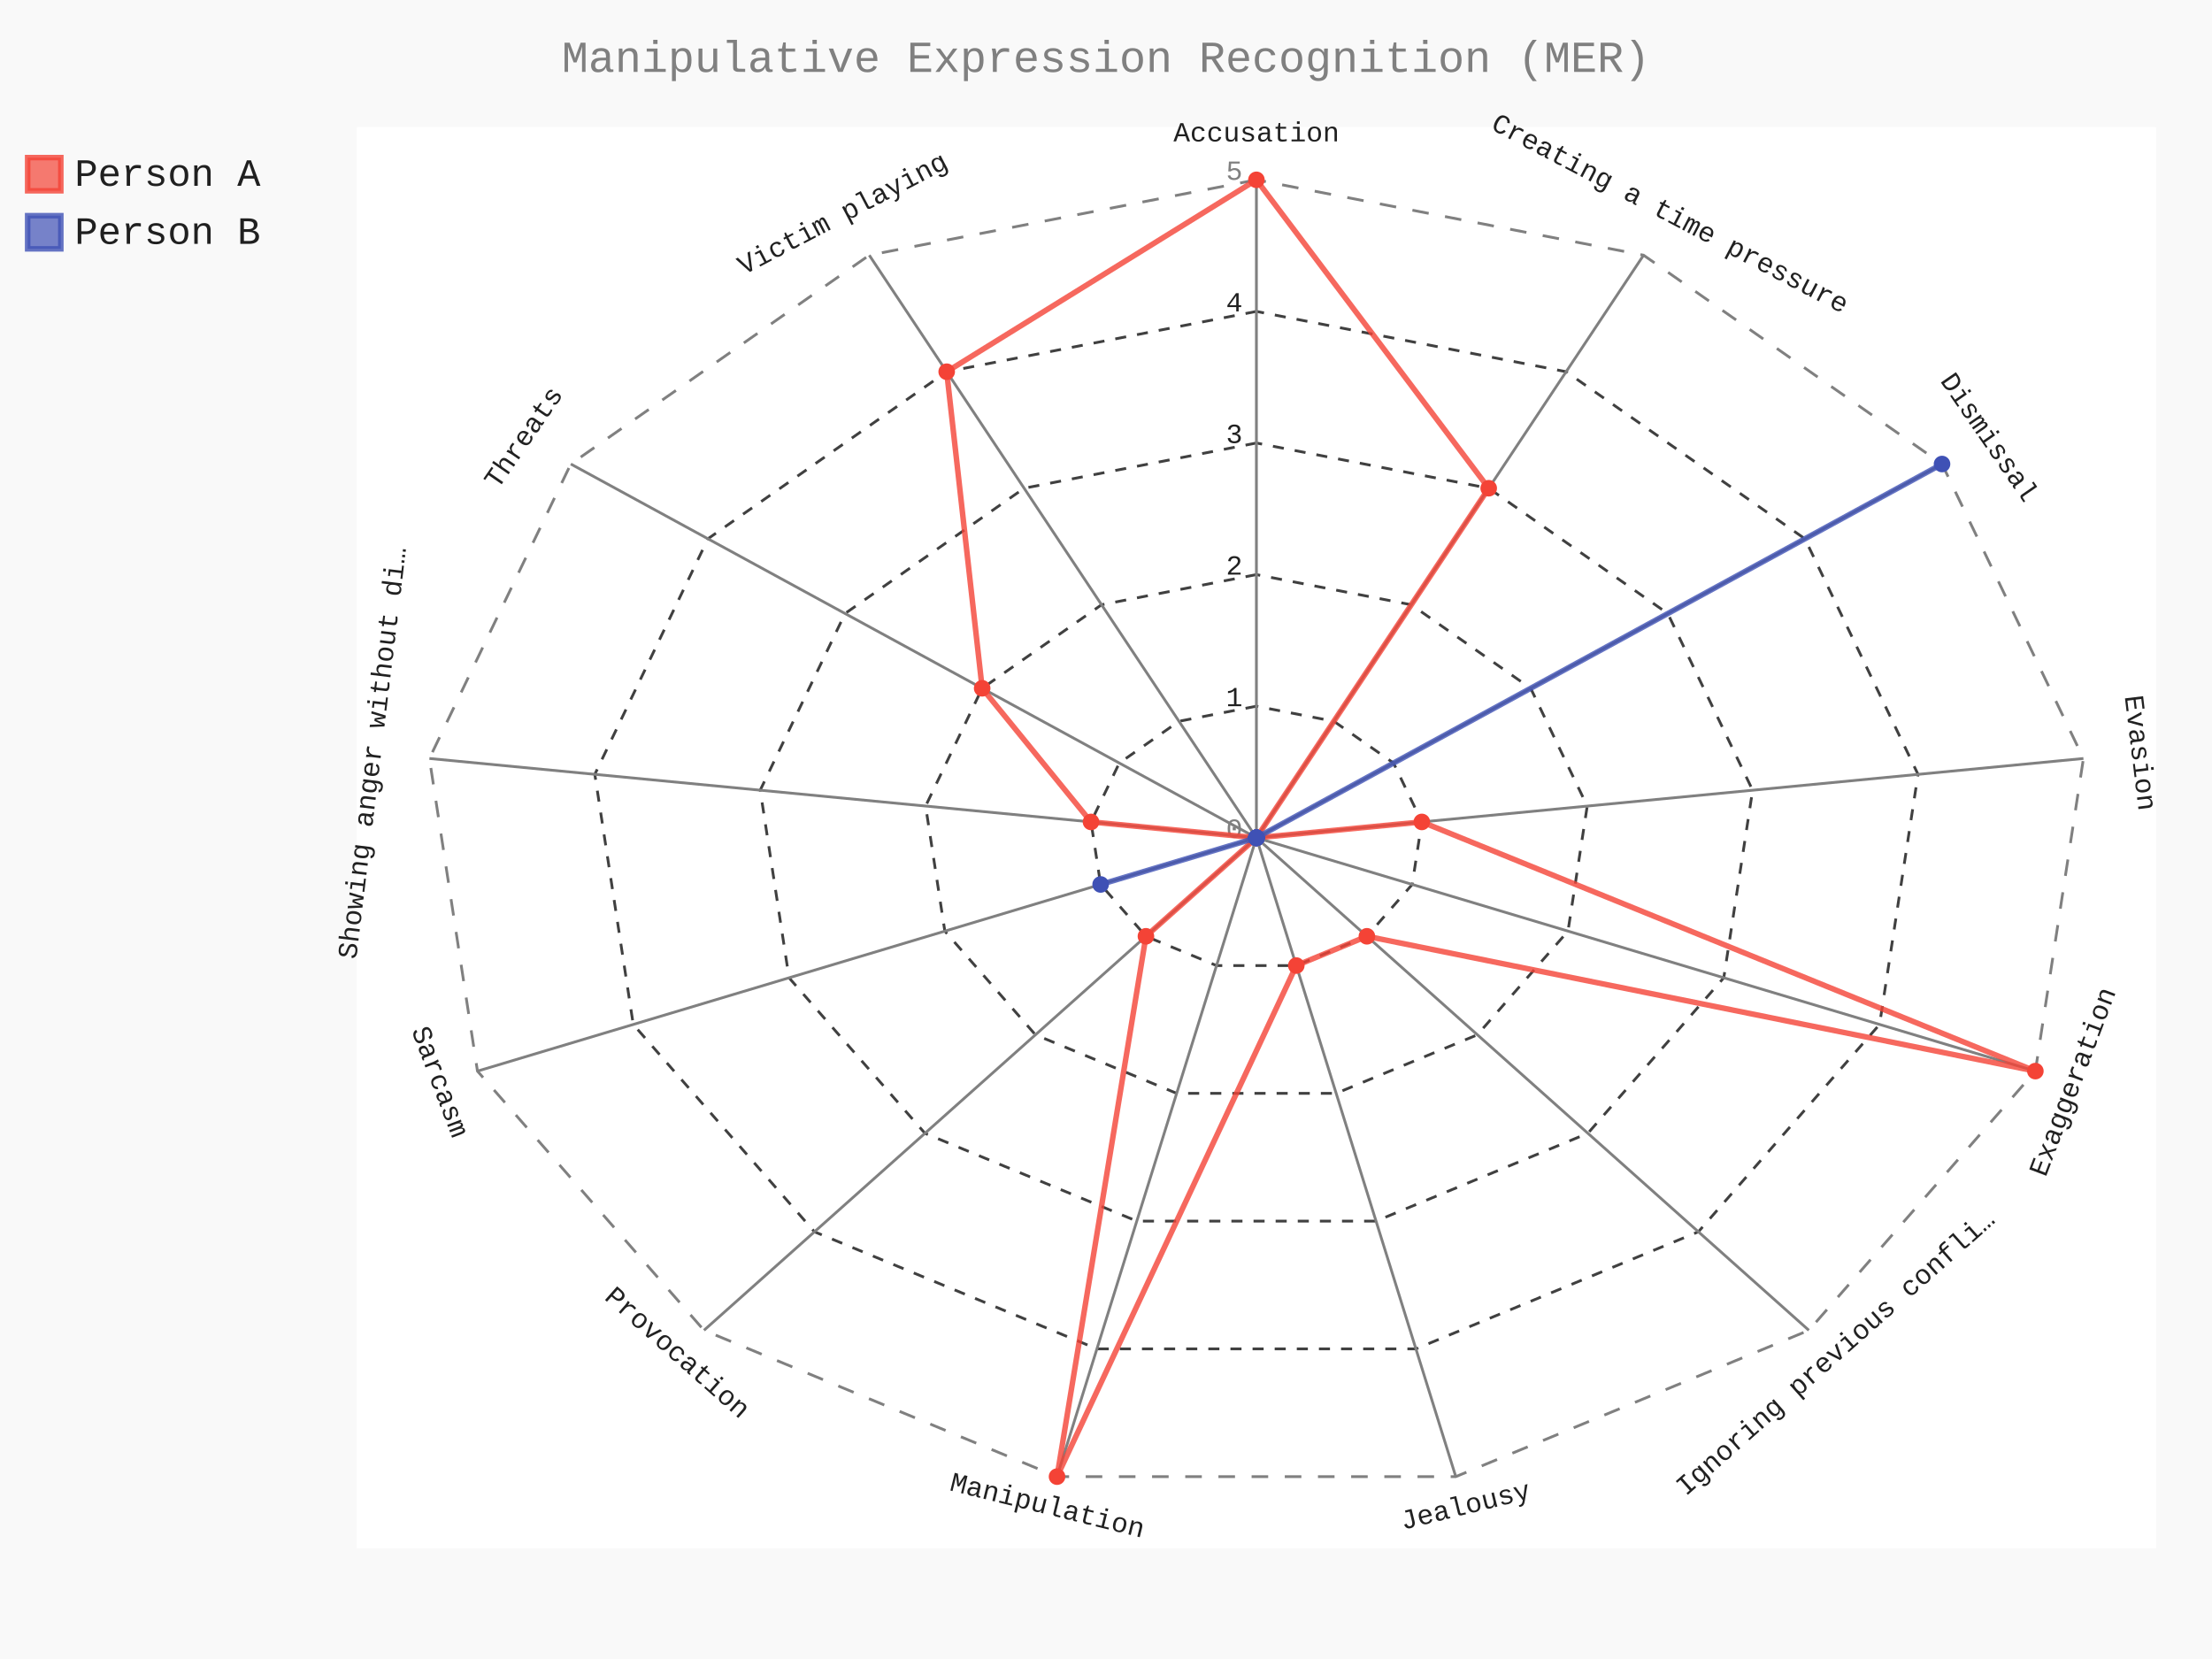
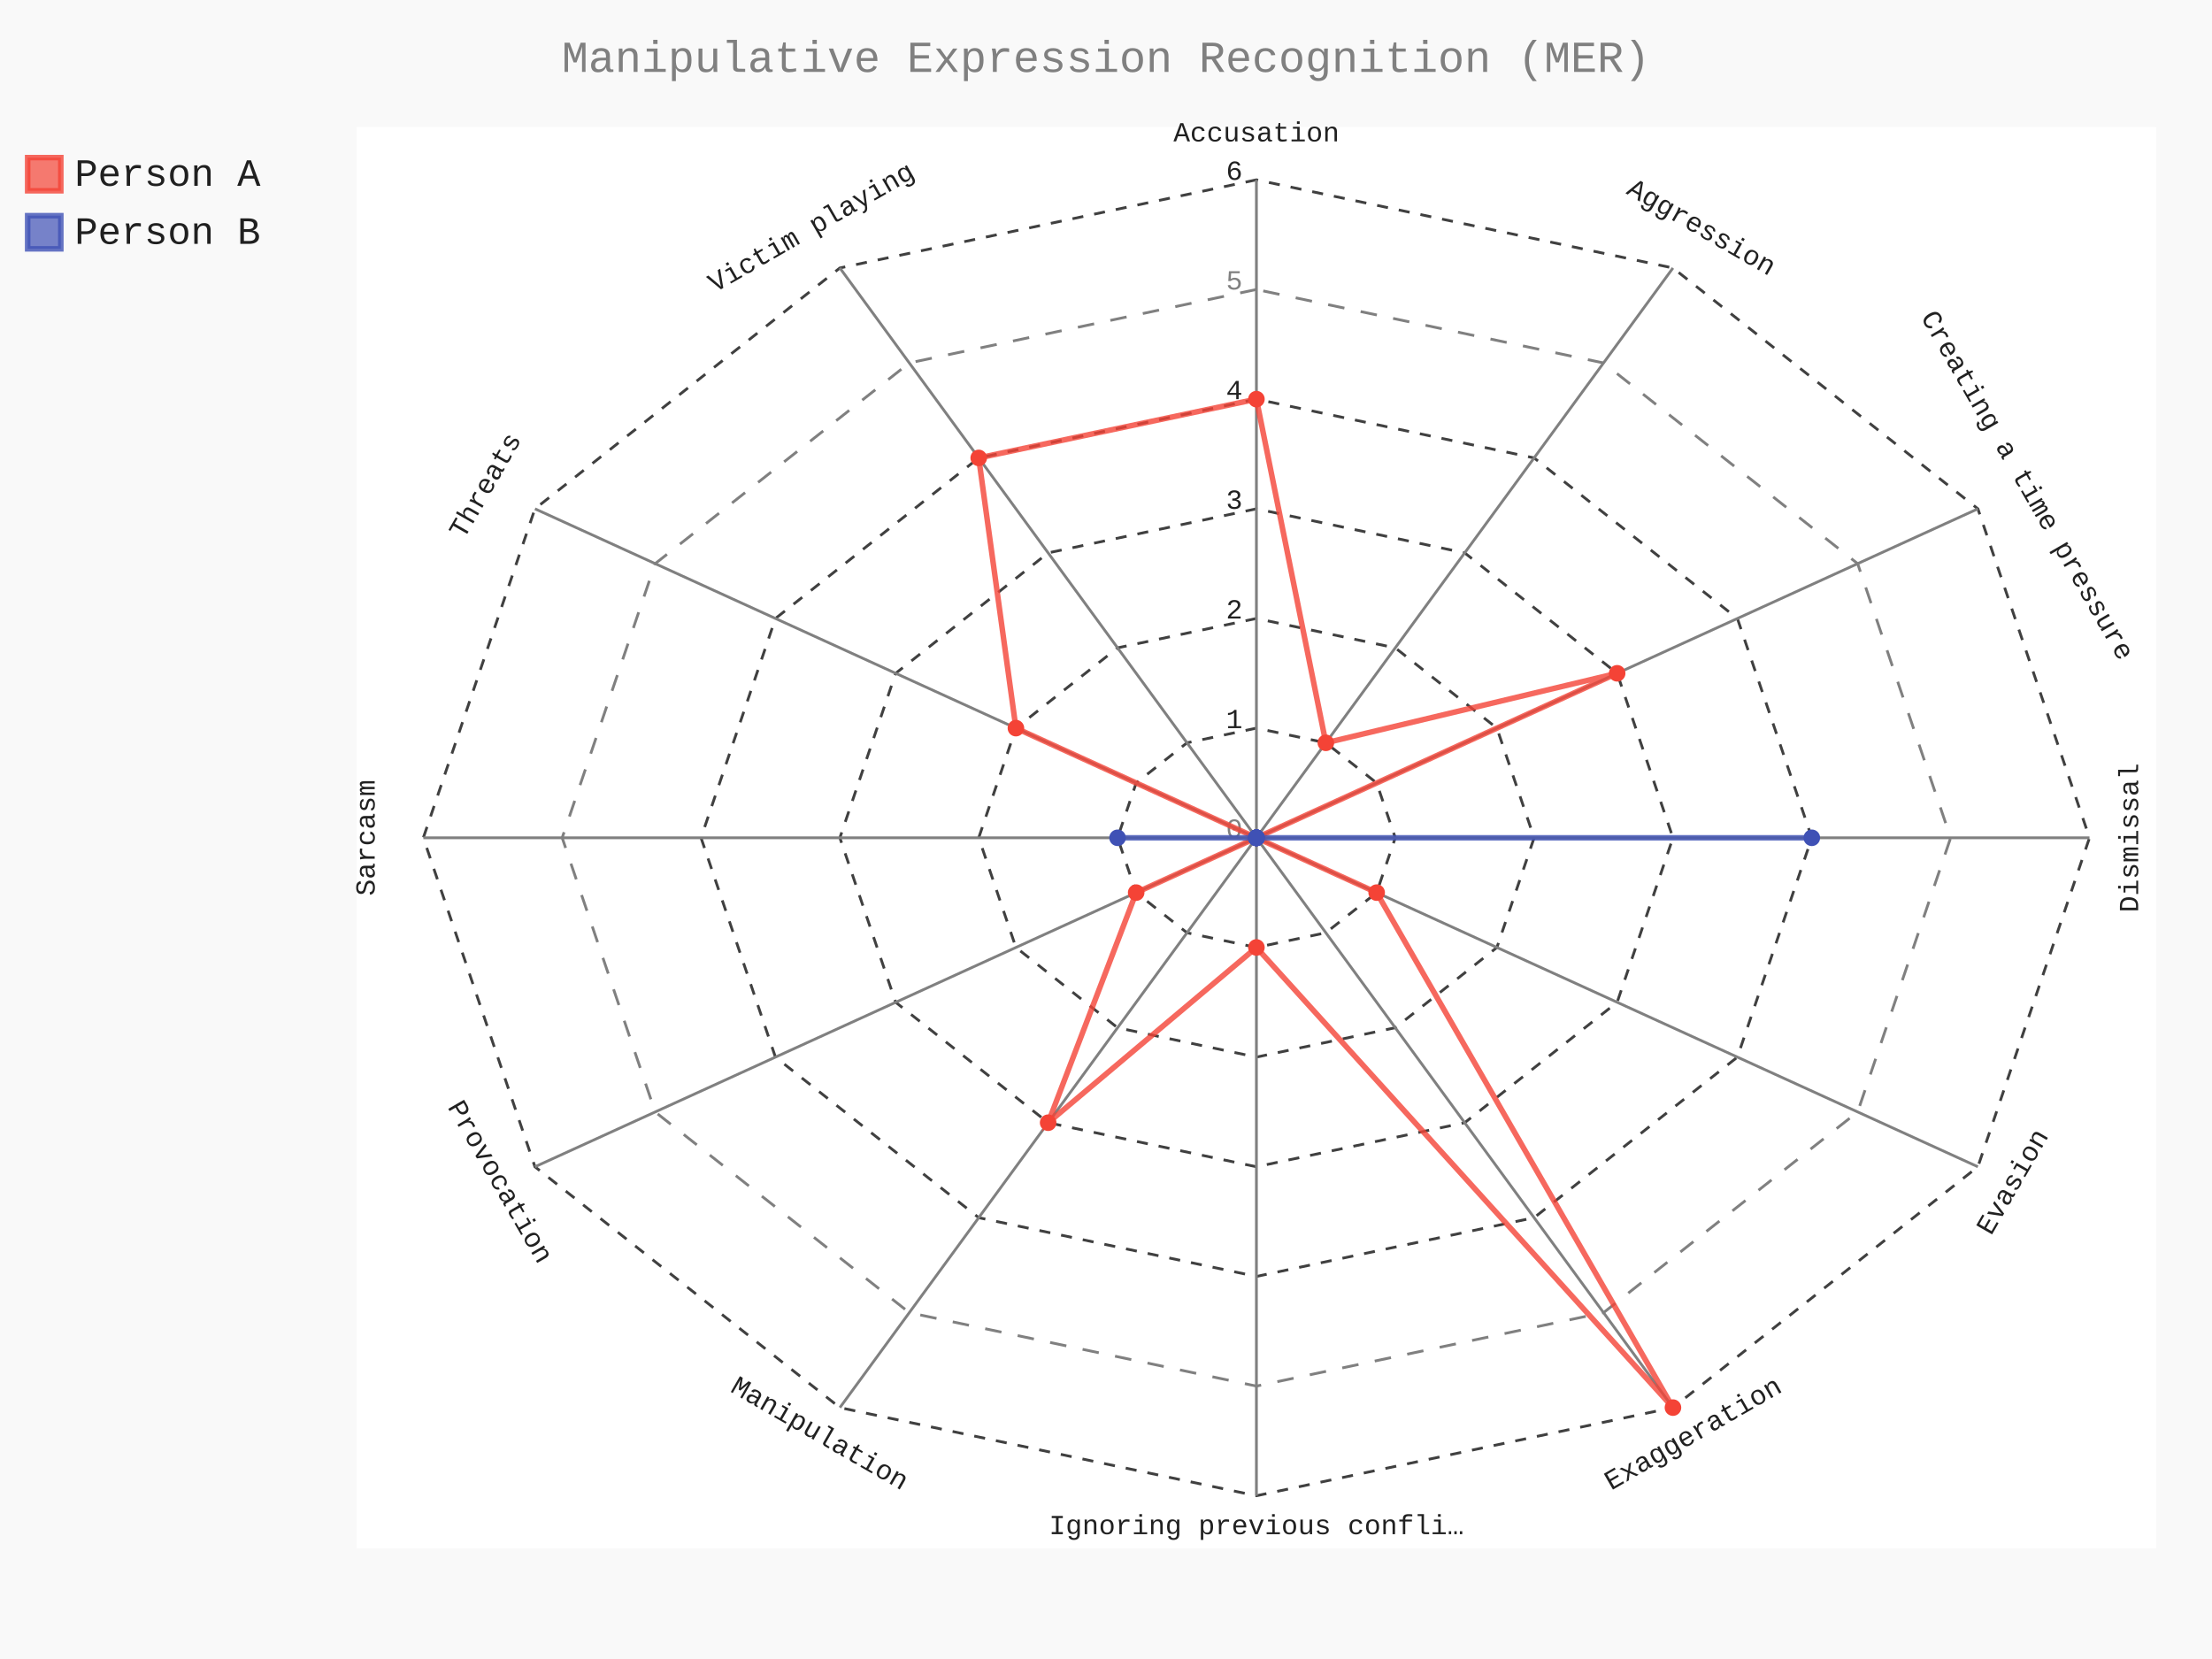
- <svg xmlns="http://www.w3.org/2000/svg" id="chart-65ce2938-d0c0-4f6e-889d-d49117b0058d" class="pygal-chart" viewBox="0 0 800 600">
+ <svg xmlns="http://www.w3.org/2000/svg" id="chart-2dc6a66b-b190-466f-98c4-bf9bdae34ad0" class="pygal-chart" viewBox="0 0 800 600">
  <defs>
-     <style type="text/css">#chart-65ce2938-d0c0-4f6e-889d-d49117b0058d{-webkit-user-select:none;-webkit-font-smoothing:antialiased;font-family:Consolas,"Liberation Mono",Menlo,Courier,monospace}#chart-65ce2938-d0c0-4f6e-889d-d49117b0058d .title{font-family:Consolas,"Liberation Mono",Menlo,Courier,monospace;font-size:16px}#chart-65ce2938-d0c0-4f6e-889d-d49117b0058d .legends .legend text{font-family:Consolas,"Liberation Mono",Menlo,Courier,monospace;font-size:14px}#chart-65ce2938-d0c0-4f6e-889d-d49117b0058d .axis text{font-family:Consolas,"Liberation Mono",Menlo,Courier,monospace;font-size:10px}#chart-65ce2938-d0c0-4f6e-889d-d49117b0058d .axis text.major{font-family:Consolas,"Liberation Mono",Menlo,Courier,monospace;font-size:10px}#chart-65ce2938-d0c0-4f6e-889d-d49117b0058d .text-overlay text.value{font-family:Consolas,"Liberation Mono",Menlo,Courier,monospace;font-size:16px}#chart-65ce2938-d0c0-4f6e-889d-d49117b0058d .text-overlay text.label{font-family:Consolas,"Liberation Mono",Menlo,Courier,monospace;font-size:10px}#chart-65ce2938-d0c0-4f6e-889d-d49117b0058d .tooltip{font-family:Consolas,"Liberation Mono",Menlo,Courier,monospace;font-size:14px}#chart-65ce2938-d0c0-4f6e-889d-d49117b0058d text.no_data{font-family:Consolas,"Liberation Mono",Menlo,Courier,monospace;font-size:64px}
- #chart-65ce2938-d0c0-4f6e-889d-d49117b0058d{background-color:rgba(249,249,249,1)}#chart-65ce2938-d0c0-4f6e-889d-d49117b0058d path,#chart-65ce2938-d0c0-4f6e-889d-d49117b0058d line,#chart-65ce2938-d0c0-4f6e-889d-d49117b0058d rect,#chart-65ce2938-d0c0-4f6e-889d-d49117b0058d circle{-webkit-transition:150ms;-moz-transition:150ms;transition:150ms}#chart-65ce2938-d0c0-4f6e-889d-d49117b0058d .graph &gt; .background{fill:rgba(249,249,249,1)}#chart-65ce2938-d0c0-4f6e-889d-d49117b0058d .plot &gt; .background{fill:rgba(255,255,255,1)}#chart-65ce2938-d0c0-4f6e-889d-d49117b0058d .graph{fill:rgba(0,0,0,.87)}#chart-65ce2938-d0c0-4f6e-889d-d49117b0058d text.no_data{fill:rgba(128,128,128,1)}#chart-65ce2938-d0c0-4f6e-889d-d49117b0058d .title{fill:rgba(128,128,128,1)}#chart-65ce2938-d0c0-4f6e-889d-d49117b0058d .legends .legend text{fill:rgba(0,0,0,.87)}#chart-65ce2938-d0c0-4f6e-889d-d49117b0058d .legends .legend:hover text{fill:rgba(128,128,128,1)}#chart-65ce2938-d0c0-4f6e-889d-d49117b0058d .axis .line{stroke:rgba(128,128,128,1)}#chart-65ce2938-d0c0-4f6e-889d-d49117b0058d .axis .guide.line{stroke:rgba(0,0,0,.54)}#chart-65ce2938-d0c0-4f6e-889d-d49117b0058d .axis .major.line{stroke:rgba(0,0,0,.87)}#chart-65ce2938-d0c0-4f6e-889d-d49117b0058d .axis text.major{fill:rgba(128,128,128,1)}#chart-65ce2938-d0c0-4f6e-889d-d49117b0058d .axis.y .guides:hover .guide.line,#chart-65ce2938-d0c0-4f6e-889d-d49117b0058d .line-graph .axis.x .guides:hover .guide.line,#chart-65ce2938-d0c0-4f6e-889d-d49117b0058d .stackedline-graph .axis.x .guides:hover .guide.line,#chart-65ce2938-d0c0-4f6e-889d-d49117b0058d .xy-graph .axis.x .guides:hover .guide.line{stroke:rgba(128,128,128,1)}#chart-65ce2938-d0c0-4f6e-889d-d49117b0058d .axis .guides:hover text{fill:rgba(128,128,128,1)}#chart-65ce2938-d0c0-4f6e-889d-d49117b0058d .reactive{fill-opacity:.7;stroke-opacity:.8;stroke-width:2}#chart-65ce2938-d0c0-4f6e-889d-d49117b0058d .ci{stroke:rgba(0,0,0,.87)}#chart-65ce2938-d0c0-4f6e-889d-d49117b0058d .reactive.active,#chart-65ce2938-d0c0-4f6e-889d-d49117b0058d .active .reactive{fill-opacity:.8;stroke-opacity:.9;stroke-width:4}#chart-65ce2938-d0c0-4f6e-889d-d49117b0058d .ci .reactive.active{stroke-width:1.5}#chart-65ce2938-d0c0-4f6e-889d-d49117b0058d .series text{fill:rgba(128,128,128,1)}#chart-65ce2938-d0c0-4f6e-889d-d49117b0058d .tooltip rect{fill:rgba(255,255,255,1);stroke:rgba(128,128,128,1);-webkit-transition:opacity 150ms;-moz-transition:opacity 150ms;transition:opacity 150ms}#chart-65ce2938-d0c0-4f6e-889d-d49117b0058d .tooltip .label{fill:rgba(0,0,0,.87)}#chart-65ce2938-d0c0-4f6e-889d-d49117b0058d .tooltip .label{fill:rgba(0,0,0,.87)}#chart-65ce2938-d0c0-4f6e-889d-d49117b0058d .tooltip .legend{font-size:.8em;fill:rgba(0,0,0,.54)}#chart-65ce2938-d0c0-4f6e-889d-d49117b0058d .tooltip .x_label{font-size:.6em;fill:rgba(128,128,128,1)}#chart-65ce2938-d0c0-4f6e-889d-d49117b0058d .tooltip .xlink{font-size:.5em;text-decoration:underline}#chart-65ce2938-d0c0-4f6e-889d-d49117b0058d .tooltip .value{font-size:1.5em}#chart-65ce2938-d0c0-4f6e-889d-d49117b0058d .bound{font-size:.5em}#chart-65ce2938-d0c0-4f6e-889d-d49117b0058d .max-value{font-size:.75em;fill:rgba(0,0,0,.54)}#chart-65ce2938-d0c0-4f6e-889d-d49117b0058d .map-element{fill:rgba(255,255,255,1);stroke:rgba(0,0,0,.54) !important}#chart-65ce2938-d0c0-4f6e-889d-d49117b0058d .map-element .reactive{fill-opacity:inherit;stroke-opacity:inherit}#chart-65ce2938-d0c0-4f6e-889d-d49117b0058d .color-0,#chart-65ce2938-d0c0-4f6e-889d-d49117b0058d .color-0 a:visited{stroke:#F44336;fill:#F44336}#chart-65ce2938-d0c0-4f6e-889d-d49117b0058d .color-1,#chart-65ce2938-d0c0-4f6e-889d-d49117b0058d .color-1 a:visited{stroke:#3F51B5;fill:#3F51B5}#chart-65ce2938-d0c0-4f6e-889d-d49117b0058d .text-overlay .color-0 text{fill:black}#chart-65ce2938-d0c0-4f6e-889d-d49117b0058d .text-overlay .color-1 text{fill:black}
- #chart-65ce2938-d0c0-4f6e-889d-d49117b0058d text.no_data{text-anchor:middle}#chart-65ce2938-d0c0-4f6e-889d-d49117b0058d .guide.line{fill:none}#chart-65ce2938-d0c0-4f6e-889d-d49117b0058d .centered{text-anchor:middle}#chart-65ce2938-d0c0-4f6e-889d-d49117b0058d .title{text-anchor:middle}#chart-65ce2938-d0c0-4f6e-889d-d49117b0058d .legends .legend text{fill-opacity:1}#chart-65ce2938-d0c0-4f6e-889d-d49117b0058d .axis.x text{text-anchor:middle}#chart-65ce2938-d0c0-4f6e-889d-d49117b0058d .axis.x:not(.web) text[transform]{text-anchor:start}#chart-65ce2938-d0c0-4f6e-889d-d49117b0058d .axis.x:not(.web) text[transform].backwards{text-anchor:end}#chart-65ce2938-d0c0-4f6e-889d-d49117b0058d .axis.y text{text-anchor:end}#chart-65ce2938-d0c0-4f6e-889d-d49117b0058d .axis.y text[transform].backwards{text-anchor:start}#chart-65ce2938-d0c0-4f6e-889d-d49117b0058d .axis.y2 text{text-anchor:start}#chart-65ce2938-d0c0-4f6e-889d-d49117b0058d .axis.y2 text[transform].backwards{text-anchor:end}#chart-65ce2938-d0c0-4f6e-889d-d49117b0058d .axis .guide.line{stroke-dasharray:4,4;stroke:#404040}#chart-65ce2938-d0c0-4f6e-889d-d49117b0058d .axis .major.guide.line{stroke-dasharray:6,6;stroke:#808080}#chart-65ce2938-d0c0-4f6e-889d-d49117b0058d .horizontal .axis.y .guide.line,#chart-65ce2938-d0c0-4f6e-889d-d49117b0058d .horizontal .axis.y2 .guide.line,#chart-65ce2938-d0c0-4f6e-889d-d49117b0058d .vertical .axis.x .guide.line{opacity:0}#chart-65ce2938-d0c0-4f6e-889d-d49117b0058d .horizontal .axis.always_show .guide.line,#chart-65ce2938-d0c0-4f6e-889d-d49117b0058d .vertical .axis.always_show .guide.line{opacity:1 !important}#chart-65ce2938-d0c0-4f6e-889d-d49117b0058d .axis.y .guides:hover .guide.line,#chart-65ce2938-d0c0-4f6e-889d-d49117b0058d .axis.y2 .guides:hover .guide.line,#chart-65ce2938-d0c0-4f6e-889d-d49117b0058d .axis.x .guides:hover .guide.line{opacity:1}#chart-65ce2938-d0c0-4f6e-889d-d49117b0058d .axis .guides:hover text{opacity:1}#chart-65ce2938-d0c0-4f6e-889d-d49117b0058d .nofill{fill:none}#chart-65ce2938-d0c0-4f6e-889d-d49117b0058d .subtle-fill{fill-opacity:.2}#chart-65ce2938-d0c0-4f6e-889d-d49117b0058d .dot{stroke-width:1px;fill-opacity:1;stroke-opacity:1}#chart-65ce2938-d0c0-4f6e-889d-d49117b0058d .dot.active{stroke-width:5px}#chart-65ce2938-d0c0-4f6e-889d-d49117b0058d .dot.negative{fill:transparent}#chart-65ce2938-d0c0-4f6e-889d-d49117b0058d text,#chart-65ce2938-d0c0-4f6e-889d-d49117b0058d tspan{stroke:none !important}#chart-65ce2938-d0c0-4f6e-889d-d49117b0058d .series text.active{opacity:1}#chart-65ce2938-d0c0-4f6e-889d-d49117b0058d .tooltip rect{fill-opacity:.95;stroke-width:.5}#chart-65ce2938-d0c0-4f6e-889d-d49117b0058d .tooltip text{fill-opacity:1}#chart-65ce2938-d0c0-4f6e-889d-d49117b0058d .showable{visibility:hidden}#chart-65ce2938-d0c0-4f6e-889d-d49117b0058d .showable.shown{visibility:visible}#chart-65ce2938-d0c0-4f6e-889d-d49117b0058d .gauge-background{fill:rgba(229,229,229,1);stroke:none}#chart-65ce2938-d0c0-4f6e-889d-d49117b0058d .bg-lines{stroke:rgba(249,249,249,1);stroke-width:2px}</style>
+     <style type="text/css">#chart-2dc6a66b-b190-466f-98c4-bf9bdae34ad0{-webkit-user-select:none;-webkit-font-smoothing:antialiased;font-family:Consolas,"Liberation Mono",Menlo,Courier,monospace}#chart-2dc6a66b-b190-466f-98c4-bf9bdae34ad0 .title{font-family:Consolas,"Liberation Mono",Menlo,Courier,monospace;font-size:16px}#chart-2dc6a66b-b190-466f-98c4-bf9bdae34ad0 .legends .legend text{font-family:Consolas,"Liberation Mono",Menlo,Courier,monospace;font-size:14px}#chart-2dc6a66b-b190-466f-98c4-bf9bdae34ad0 .axis text{font-family:Consolas,"Liberation Mono",Menlo,Courier,monospace;font-size:10px}#chart-2dc6a66b-b190-466f-98c4-bf9bdae34ad0 .axis text.major{font-family:Consolas,"Liberation Mono",Menlo,Courier,monospace;font-size:10px}#chart-2dc6a66b-b190-466f-98c4-bf9bdae34ad0 .text-overlay text.value{font-family:Consolas,"Liberation Mono",Menlo,Courier,monospace;font-size:16px}#chart-2dc6a66b-b190-466f-98c4-bf9bdae34ad0 .text-overlay text.label{font-family:Consolas,"Liberation Mono",Menlo,Courier,monospace;font-size:10px}#chart-2dc6a66b-b190-466f-98c4-bf9bdae34ad0 .tooltip{font-family:Consolas,"Liberation Mono",Menlo,Courier,monospace;font-size:14px}#chart-2dc6a66b-b190-466f-98c4-bf9bdae34ad0 text.no_data{font-family:Consolas,"Liberation Mono",Menlo,Courier,monospace;font-size:64px}
+ #chart-2dc6a66b-b190-466f-98c4-bf9bdae34ad0{background-color:rgba(249,249,249,1)}#chart-2dc6a66b-b190-466f-98c4-bf9bdae34ad0 path,#chart-2dc6a66b-b190-466f-98c4-bf9bdae34ad0 line,#chart-2dc6a66b-b190-466f-98c4-bf9bdae34ad0 rect,#chart-2dc6a66b-b190-466f-98c4-bf9bdae34ad0 circle{-webkit-transition:150ms;-moz-transition:150ms;transition:150ms}#chart-2dc6a66b-b190-466f-98c4-bf9bdae34ad0 .graph &gt; .background{fill:rgba(249,249,249,1)}#chart-2dc6a66b-b190-466f-98c4-bf9bdae34ad0 .plot &gt; .background{fill:rgba(255,255,255,1)}#chart-2dc6a66b-b190-466f-98c4-bf9bdae34ad0 .graph{fill:rgba(0,0,0,.87)}#chart-2dc6a66b-b190-466f-98c4-bf9bdae34ad0 text.no_data{fill:rgba(128,128,128,1)}#chart-2dc6a66b-b190-466f-98c4-bf9bdae34ad0 .title{fill:rgba(128,128,128,1)}#chart-2dc6a66b-b190-466f-98c4-bf9bdae34ad0 .legends .legend text{fill:rgba(0,0,0,.87)}#chart-2dc6a66b-b190-466f-98c4-bf9bdae34ad0 .legends .legend:hover text{fill:rgba(128,128,128,1)}#chart-2dc6a66b-b190-466f-98c4-bf9bdae34ad0 .axis .line{stroke:rgba(128,128,128,1)}#chart-2dc6a66b-b190-466f-98c4-bf9bdae34ad0 .axis .guide.line{stroke:rgba(0,0,0,.54)}#chart-2dc6a66b-b190-466f-98c4-bf9bdae34ad0 .axis .major.line{stroke:rgba(0,0,0,.87)}#chart-2dc6a66b-b190-466f-98c4-bf9bdae34ad0 .axis text.major{fill:rgba(128,128,128,1)}#chart-2dc6a66b-b190-466f-98c4-bf9bdae34ad0 .axis.y .guides:hover .guide.line,#chart-2dc6a66b-b190-466f-98c4-bf9bdae34ad0 .line-graph .axis.x .guides:hover .guide.line,#chart-2dc6a66b-b190-466f-98c4-bf9bdae34ad0 .stackedline-graph .axis.x .guides:hover .guide.line,#chart-2dc6a66b-b190-466f-98c4-bf9bdae34ad0 .xy-graph .axis.x .guides:hover .guide.line{stroke:rgba(128,128,128,1)}#chart-2dc6a66b-b190-466f-98c4-bf9bdae34ad0 .axis .guides:hover text{fill:rgba(128,128,128,1)}#chart-2dc6a66b-b190-466f-98c4-bf9bdae34ad0 .reactive{fill-opacity:.7;stroke-opacity:.8;stroke-width:2}#chart-2dc6a66b-b190-466f-98c4-bf9bdae34ad0 .ci{stroke:rgba(0,0,0,.87)}#chart-2dc6a66b-b190-466f-98c4-bf9bdae34ad0 .reactive.active,#chart-2dc6a66b-b190-466f-98c4-bf9bdae34ad0 .active .reactive{fill-opacity:.8;stroke-opacity:.9;stroke-width:4}#chart-2dc6a66b-b190-466f-98c4-bf9bdae34ad0 .ci .reactive.active{stroke-width:1.5}#chart-2dc6a66b-b190-466f-98c4-bf9bdae34ad0 .series text{fill:rgba(128,128,128,1)}#chart-2dc6a66b-b190-466f-98c4-bf9bdae34ad0 .tooltip rect{fill:rgba(255,255,255,1);stroke:rgba(128,128,128,1);-webkit-transition:opacity 150ms;-moz-transition:opacity 150ms;transition:opacity 150ms}#chart-2dc6a66b-b190-466f-98c4-bf9bdae34ad0 .tooltip .label{fill:rgba(0,0,0,.87)}#chart-2dc6a66b-b190-466f-98c4-bf9bdae34ad0 .tooltip .label{fill:rgba(0,0,0,.87)}#chart-2dc6a66b-b190-466f-98c4-bf9bdae34ad0 .tooltip .legend{font-size:.8em;fill:rgba(0,0,0,.54)}#chart-2dc6a66b-b190-466f-98c4-bf9bdae34ad0 .tooltip .x_label{font-size:.6em;fill:rgba(128,128,128,1)}#chart-2dc6a66b-b190-466f-98c4-bf9bdae34ad0 .tooltip .xlink{font-size:.5em;text-decoration:underline}#chart-2dc6a66b-b190-466f-98c4-bf9bdae34ad0 .tooltip .value{font-size:1.5em}#chart-2dc6a66b-b190-466f-98c4-bf9bdae34ad0 .bound{font-size:.5em}#chart-2dc6a66b-b190-466f-98c4-bf9bdae34ad0 .max-value{font-size:.75em;fill:rgba(0,0,0,.54)}#chart-2dc6a66b-b190-466f-98c4-bf9bdae34ad0 .map-element{fill:rgba(255,255,255,1);stroke:rgba(0,0,0,.54) !important}#chart-2dc6a66b-b190-466f-98c4-bf9bdae34ad0 .map-element .reactive{fill-opacity:inherit;stroke-opacity:inherit}#chart-2dc6a66b-b190-466f-98c4-bf9bdae34ad0 .color-0,#chart-2dc6a66b-b190-466f-98c4-bf9bdae34ad0 .color-0 a:visited{stroke:#F44336;fill:#F44336}#chart-2dc6a66b-b190-466f-98c4-bf9bdae34ad0 .color-1,#chart-2dc6a66b-b190-466f-98c4-bf9bdae34ad0 .color-1 a:visited{stroke:#3F51B5;fill:#3F51B5}#chart-2dc6a66b-b190-466f-98c4-bf9bdae34ad0 .text-overlay .color-0 text{fill:black}#chart-2dc6a66b-b190-466f-98c4-bf9bdae34ad0 .text-overlay .color-1 text{fill:black}
+ #chart-2dc6a66b-b190-466f-98c4-bf9bdae34ad0 text.no_data{text-anchor:middle}#chart-2dc6a66b-b190-466f-98c4-bf9bdae34ad0 .guide.line{fill:none}#chart-2dc6a66b-b190-466f-98c4-bf9bdae34ad0 .centered{text-anchor:middle}#chart-2dc6a66b-b190-466f-98c4-bf9bdae34ad0 .title{text-anchor:middle}#chart-2dc6a66b-b190-466f-98c4-bf9bdae34ad0 .legends .legend text{fill-opacity:1}#chart-2dc6a66b-b190-466f-98c4-bf9bdae34ad0 .axis.x text{text-anchor:middle}#chart-2dc6a66b-b190-466f-98c4-bf9bdae34ad0 .axis.x:not(.web) text[transform]{text-anchor:start}#chart-2dc6a66b-b190-466f-98c4-bf9bdae34ad0 .axis.x:not(.web) text[transform].backwards{text-anchor:end}#chart-2dc6a66b-b190-466f-98c4-bf9bdae34ad0 .axis.y text{text-anchor:end}#chart-2dc6a66b-b190-466f-98c4-bf9bdae34ad0 .axis.y text[transform].backwards{text-anchor:start}#chart-2dc6a66b-b190-466f-98c4-bf9bdae34ad0 .axis.y2 text{text-anchor:start}#chart-2dc6a66b-b190-466f-98c4-bf9bdae34ad0 .axis.y2 text[transform].backwards{text-anchor:end}#chart-2dc6a66b-b190-466f-98c4-bf9bdae34ad0 .axis .guide.line{stroke-dasharray:4,4;stroke:#404040}#chart-2dc6a66b-b190-466f-98c4-bf9bdae34ad0 .axis .major.guide.line{stroke-dasharray:6,6;stroke:#808080}#chart-2dc6a66b-b190-466f-98c4-bf9bdae34ad0 .horizontal .axis.y .guide.line,#chart-2dc6a66b-b190-466f-98c4-bf9bdae34ad0 .horizontal .axis.y2 .guide.line,#chart-2dc6a66b-b190-466f-98c4-bf9bdae34ad0 .vertical .axis.x .guide.line{opacity:0}#chart-2dc6a66b-b190-466f-98c4-bf9bdae34ad0 .horizontal .axis.always_show .guide.line,#chart-2dc6a66b-b190-466f-98c4-bf9bdae34ad0 .vertical .axis.always_show .guide.line{opacity:1 !important}#chart-2dc6a66b-b190-466f-98c4-bf9bdae34ad0 .axis.y .guides:hover .guide.line,#chart-2dc6a66b-b190-466f-98c4-bf9bdae34ad0 .axis.y2 .guides:hover .guide.line,#chart-2dc6a66b-b190-466f-98c4-bf9bdae34ad0 .axis.x .guides:hover .guide.line{opacity:1}#chart-2dc6a66b-b190-466f-98c4-bf9bdae34ad0 .axis .guides:hover text{opacity:1}#chart-2dc6a66b-b190-466f-98c4-bf9bdae34ad0 .nofill{fill:none}#chart-2dc6a66b-b190-466f-98c4-bf9bdae34ad0 .subtle-fill{fill-opacity:.2}#chart-2dc6a66b-b190-466f-98c4-bf9bdae34ad0 .dot{stroke-width:1px;fill-opacity:1;stroke-opacity:1}#chart-2dc6a66b-b190-466f-98c4-bf9bdae34ad0 .dot.active{stroke-width:5px}#chart-2dc6a66b-b190-466f-98c4-bf9bdae34ad0 .dot.negative{fill:transparent}#chart-2dc6a66b-b190-466f-98c4-bf9bdae34ad0 text,#chart-2dc6a66b-b190-466f-98c4-bf9bdae34ad0 tspan{stroke:none !important}#chart-2dc6a66b-b190-466f-98c4-bf9bdae34ad0 .series text.active{opacity:1}#chart-2dc6a66b-b190-466f-98c4-bf9bdae34ad0 .tooltip rect{fill-opacity:.95;stroke-width:.5}#chart-2dc6a66b-b190-466f-98c4-bf9bdae34ad0 .tooltip text{fill-opacity:1}#chart-2dc6a66b-b190-466f-98c4-bf9bdae34ad0 .showable{visibility:hidden}#chart-2dc6a66b-b190-466f-98c4-bf9bdae34ad0 .showable.shown{visibility:visible}#chart-2dc6a66b-b190-466f-98c4-bf9bdae34ad0 .gauge-background{fill:rgba(229,229,229,1);stroke:none}#chart-2dc6a66b-b190-466f-98c4-bf9bdae34ad0 .bg-lines{stroke:rgba(249,249,249,1);stroke-width:2px}</style>
  </defs>
  <g class="graph radar-graph vertical">
    <rect x="0" y="0" width="800" height="600" class="background" />
    <g transform="translate(129, 46)" class="plot">
      <rect x="0" y="0" width="650.8" height="514" class="background" />
      <g class="axis y web">
        <g class="guides">
-           <path d="M325.4 19.037 L185.381 46.294 77.438 121.822 26.3 228.317 43.683 341.383 125.604 435.118 253.295 488.048 397.505 488.048 525.196 435.118 607.117 341.383 624.5 228.317 573.362 121.822 465.419 46.294 325.4 19.037 Z" class="major guide line" />
-           <text x="320.4" y="19.037" class="major">5</text>
-         </g>
-         <g class="guides">
-           <path d="M325.4 66.63 L213.385 88.435 127.03 148.857 86.12 234.053 100.026 324.506 165.563 399.494 267.716 441.839 383.084 441.839 485.237 399.494 550.774 324.506 564.68 234.053 523.77 148.857 437.415 88.435 325.4 66.63 Z" class="guide line" />
-           <text x="320.4" y="66.63" class="">4</text>
-         </g>
-         <g class="guides">
-           <path d="M325.4 114.222 L241.388 130.577 176.623 175.893 145.94 239.79 156.37 307.63 205.522 363.871 282.137 395.629 368.663 395.629 445.278 363.871 494.43 307.63 504.86 239.79 474.177 175.893 409.412 130.577 325.4 114.222 Z" class="guide line" />
-           <text x="320.4" y="114.222" class="">3</text>
-         </g>
-         <g class="guides">
-           <path d="M325.4 161.815 L269.392 172.718 226.215 202.929 205.76 245.527 212.713 290.753 245.481 328.247 296.558 349.419 354.242 349.419 405.319 328.247 438.087 290.753 445.04 245.527 424.585 202.929 381.408 172.718 325.4 161.815 Z" class="guide line" />
-           <text x="320.4" y="161.815" class="">2</text>
-         </g>
-         <g class="guides">
-           <path d="M325.4 209.407 L297.396 214.859 275.808 229.964 265.58 251.263 269.057 273.877 285.441 292.624 310.979 303.21 339.821 303.21 365.359 292.624 381.743 273.877 385.22 251.263 374.992 229.964 353.404 214.859 325.4 209.407 Z" class="guide line" />
-           <text x="320.4" y="209.407" class="">1</text>
-         </g>
-         <g class="guides">
-           <path d="M325.4 257 L325.4 257 325.4 257 325.4 257 325.4 257 325.4 257 325.4 257 325.4 257 325.4 257 325.4 257 325.4 257 325.4 257 325.4 257 325.4 257 Z" class="major guide line" />
+           <path d="M325.4 19.037 L174.752 50.918 64.47 138.019 24.104 257 64.47 375.981 174.752 463.082 325.4 494.963 476.048 463.082 586.33 375.981 626.696 257 586.33 138.019 476.048 50.918 325.4 19.037 Z" class="guide line" />
+           <text x="320.4" y="19.037" class="">6</text>
+         </g>
+         <g class="guides">
+           <path d="M325.4 58.698 L199.86 85.265 107.958 157.849 74.32 257 107.958 356.151 199.86 428.735 325.4 455.302 450.94 428.735 542.842 356.151 576.48 257 542.842 157.849 450.94 85.265 325.4 58.698 Z" class="major guide line" />
+           <text x="320.4" y="58.698" class="major">5</text>
+         </g>
+         <g class="guides">
+           <path d="M325.4 98.358 L224.968 119.612 151.447 177.679 124.536 257 151.447 336.321 224.968 394.388 325.4 415.642 425.832 394.388 499.353 336.321 526.264 257 499.353 177.679 425.832 119.612 325.4 98.358 Z" class="guide line" />
+           <text x="320.4" y="98.358" class="">4</text>
+         </g>
+         <g class="guides">
+           <path d="M325.4 138.019 L250.076 153.959 194.935 197.509 174.752 257 194.935 316.491 250.076 360.041 325.4 375.981 400.724 360.041 455.865 316.491 476.048 257 455.865 197.509 400.724 153.959 325.4 138.019 Z" class="guide line" />
+           <text x="320.4" y="138.019" class="">3</text>
+         </g>
+         <g class="guides">
+           <path d="M325.4 177.679 L275.184 188.306 238.423 217.34 224.968 257 238.423 296.66 275.184 325.694 325.4 336.321 375.616 325.694 412.377 296.66 425.832 257 412.377 217.34 375.616 188.306 325.4 177.679 Z" class="guide line" />
+           <text x="320.4" y="177.679" class="">2</text>
+         </g>
+         <g class="guides">
+           <path d="M325.4 217.34 L300.292 222.653 281.912 237.17 275.184 257 281.912 276.83 300.292 291.347 325.4 296.66 350.508 291.347 368.888 276.83 375.616 257 368.888 237.17 350.508 222.653 325.4 217.34 Z" class="guide line" />
+           <text x="320.4" y="217.34" class="">1</text>
+         </g>
+         <g class="guides">
+           <path d="M325.4 257 L325.4 257 325.4 257 325.4 257 325.4 257 325.4 257 325.4 257 325.4 257 325.4 257 325.4 257 325.4 257 325.4 257 325.4 257 Z" class="major guide line" />
          <text x="320.4" y="257.0" class="major">0</text>
        </g>
      </g>
      <g class="axis x web">
        <g class="guides">
          <path d="M325.4 257 L325.4 19.037" class="line" />
          <text x="325.4" y="5.14" class="" transform="rotate(0 325.4 5.14)">Accusation</text>
        </g>
        <g class="guides">
-           <path d="M325.4 257 L185.381 46.294" class="line" />
-           <text x="177.203" y="33.989" class="" transform="rotate(-27.69231 177.2035 33.98904)">Victim playing</text>
-         </g>
-         <g class="guides">
-           <path d="M325.4 257 L77.438 121.822" class="line" />
-           <text x="62.957" y="113.927" class="" transform="rotate(-55.38461 62.95703 113.9272)">Threats</text>
-         </g>
-         <g class="guides">
-           <path d="M325.4 257 L26.3 228.317" class="line" />
-           <text x="8.833" y="226.642" class="" transform="rotate(-83.07692 8.833082 226.6416)">Showing anger without di…</text>
-         </g>
-         <g class="guides">
-           <path d="M325.4 257 L43.683 341.383" class="line" />
-           <text x="27.231" y="346.311" class="" transform="rotate(-290.7692 27.2308 346.3108)">Sarcasm</text>
-         </g>
-         <g class="guides">
-           <path d="M325.4 257 L125.604 435.118" class="line" />
-           <text x="113.935" y="445.52" class="" transform="rotate(-318.4615 113.9355 445.5199)">Provocation</text>
-         </g>
-         <g class="guides">
-           <path d="M325.4 257 L253.295 488.048" class="line" />
-           <text x="249.084" y="501.541" class="" transform="rotate(-346.1538 249.0841 501.5414)">Manipulation</text>
-         </g>
-         <g class="guides">
-           <path d="M325.4 257 L397.505 488.048" class="line" />
-           <text x="401.716" y="501.541" class="" transform="rotate(-373.8462 401.7159 501.5414)">Jealousy</text>
-         </g>
-         <g class="guides">
-           <path d="M325.4 257 L525.196 435.118" class="line" />
-           <text x="536.865" y="445.52" class="" transform="rotate(-401.5385 536.8645 445.5199)">Ignoring previous confli…</text>
-         </g>
-         <g class="guides">
-           <path d="M325.4 257 L607.117 341.383" class="line" />
-           <text x="623.569" y="346.311" class="" transform="rotate(-429.2308 623.5692 346.3108)">Exaggeration</text>
-         </g>
-         <g class="guides">
-           <path d="M325.4 257 L624.5 228.317" class="line" />
-           <text x="641.967" y="226.642" class="" transform="rotate(-276.9231 641.9669 226.6416)">Evasion</text>
-         </g>
-         <g class="guides">
-           <path d="M325.4 257 L573.362 121.822" class="line" />
-           <text x="587.843" y="113.927" class="" transform="rotate(-304.6154 587.843 113.9272)">Dismissal</text>
-         </g>
-         <g class="guides">
-           <path d="M325.4 257 L465.419 46.294" class="line" />
-           <text x="473.597" y="33.989" class="" transform="rotate(-332.3077 473.5965 33.98904)">Creating a time pressure</text>
+           <path d="M325.4 257 L174.752 50.918" class="line" />
+           <text x="165.954" y="38.883" class="" transform="rotate(-30 165.954 38.88284)">Victim playing</text>
+         </g>
+         <g class="guides">
+           <path d="M325.4 257 L64.47 138.019" class="line" />
+           <text x="49.231" y="131.07" class="" transform="rotate(-60 49.23143 131.07)">Threats</text>
+         </g>
+         <g class="guides">
+           <path d="M325.4 257 L24.104 257" class="line" />
+           <text x="6.508" y="257" class="" transform="rotate(-90 6.508 257)">Sarcasm</text>
+         </g>
+         <g class="guides">
+           <path d="M325.4 257 L64.47 375.981" class="line" />
+           <text x="49.231" y="382.93" class="" transform="rotate(-300 49.23143 382.93)">Provocation</text>
+         </g>
+         <g class="guides">
+           <path d="M325.4 257 L174.752 463.082" class="line" />
+           <text x="165.954" y="475.117" class="" transform="rotate(-330 165.954 475.1172)">Manipulation</text>
+         </g>
+         <g class="guides">
+           <path d="M325.4 257 L325.4 494.963" class="line" />
+           <text x="325.4" y="508.86" class="" transform="rotate(-360 325.4 508.86)">Ignoring previous confli…</text>
+         </g>
+         <g class="guides">
+           <path d="M325.4 257 L476.048 463.082" class="line" />
+           <text x="484.846" y="475.117" class="" transform="rotate(-390 484.846 475.1172)">Exaggeration</text>
+         </g>
+         <g class="guides">
+           <path d="M325.4 257 L586.33 375.981" class="line" />
+           <text x="601.569" y="382.93" class="" transform="rotate(-420 601.5686 382.93)">Evasion</text>
+         </g>
+         <g class="guides">
+           <path d="M325.4 257 L626.696 257" class="line" />
+           <text x="644.292" y="257" class="" transform="rotate(-450 644.292 257)">Dismissal</text>
+         </g>
+         <g class="guides">
+           <path d="M325.4 257 L586.33 138.019" class="line" />
+           <text x="601.569" y="131.07" class="" transform="rotate(-300 601.5686 131.07)">Creating a time pressure</text>
+         </g>
+         <g class="guides">
+           <path d="M325.4 257 L476.048 50.918" class="line" />
+           <text x="484.846" y="38.883" class="" transform="rotate(-330 484.846 38.88284)">Aggression</text>
        </g>
      </g>
      <g class="series serie-0 color-0">
-         <path d="M325.4 19.037 L213.385 88.435 226.215 202.929 265.58 251.263 325.4 257 285.441 292.624 253.295 488.048 339.821 303.21 365.359 292.624 607.117 341.383 385.22 251.263 325.4 257 409.412 130.577 Z" class="line reactive nofill" />
+         <path d="M325.4 98.358 L224.968 119.612 238.423 217.34 325.4 257 281.912 276.83 250.076 360.041 325.4 296.66 476.048 463.082 368.888 276.83 325.4 257 455.865 197.509 350.508 222.653 Z" class="line reactive nofill" />
      </g>
      <g class="series serie-1 color-1">
-         <path d="M325.4 257 L325.4 257 325.4 257 325.4 257 269.057 273.877 325.4 257 325.4 257 325.4 257 325.4 257 325.4 257 325.4 257 573.362 121.822 325.4 257 Z" class="line reactive nofill" />
+         <path d="M325.4 257 L325.4 257 325.4 257 275.184 257 325.4 257 325.4 257 325.4 257 325.4 257 325.4 257 526.264 257 325.4 257 325.4 257 Z" class="line reactive nofill" />
      </g>
    </g>
    <g class="titles">
      <text x="400.0" y="26" class="title plot_title">Manipulative Expression Recognition (MER)</text>
    </g>
    <g transform="translate(129, 46)" class="plot overlay">
      <g class="series serie-0 color-0">
        <g class="dots">
-           <circle cx="325.4" cy="19.037" r="2.5" class="dot reactive tooltip-trigger" />
-         </g>
-         <g class="dots">
-           <circle cx="213.385" cy="88.435" r="2.5" class="dot reactive tooltip-trigger" />
-         </g>
-         <g class="dots">
-           <circle cx="226.215" cy="202.929" r="2.5" class="dot reactive tooltip-trigger" />
-         </g>
-         <g class="dots">
-           <circle cx="265.58" cy="251.263" r="2.5" class="dot reactive tooltip-trigger" />
-         </g>
-         <g class="dots">
-           <circle cx="325.4" cy="257.0" r="2.5" class="dot reactive tooltip-trigger" />
-         </g>
-         <g class="dots">
-           <circle cx="285.441" cy="292.624" r="2.5" class="dot reactive tooltip-trigger" />
-         </g>
-         <g class="dots">
-           <circle cx="253.295" cy="488.048" r="2.5" class="dot reactive tooltip-trigger" />
-         </g>
-         <g class="dots">
-           <circle cx="339.821" cy="303.21" r="2.5" class="dot reactive tooltip-trigger" />
-         </g>
-         <g class="dots">
-           <circle cx="365.359" cy="292.624" r="2.5" class="dot reactive tooltip-trigger" />
-         </g>
-         <g class="dots">
-           <circle cx="607.117" cy="341.383" r="2.5" class="dot reactive tooltip-trigger" />
-         </g>
-         <g class="dots">
-           <circle cx="385.22" cy="251.263" r="2.5" class="dot reactive tooltip-trigger" />
-         </g>
-         <g class="dots">
-           <circle cx="325.4" cy="257.0" r="2.5" class="dot reactive tooltip-trigger" />
-         </g>
-         <g class="dots">
-           <circle cx="409.412" cy="130.577" r="2.5" class="dot reactive tooltip-trigger" />
+           <circle cx="325.4" cy="98.358" r="2.5" class="dot reactive tooltip-trigger" />
+         </g>
+         <g class="dots">
+           <circle cx="224.968" cy="119.612" r="2.5" class="dot reactive tooltip-trigger" />
+         </g>
+         <g class="dots">
+           <circle cx="238.423" cy="217.34" r="2.5" class="dot reactive tooltip-trigger" />
+         </g>
+         <g class="dots">
+           <circle cx="325.4" cy="257.0" r="2.5" class="dot reactive tooltip-trigger" />
+         </g>
+         <g class="dots">
+           <circle cx="281.912" cy="276.83" r="2.5" class="dot reactive tooltip-trigger" />
+         </g>
+         <g class="dots">
+           <circle cx="250.076" cy="360.041" r="2.5" class="dot reactive tooltip-trigger" />
+         </g>
+         <g class="dots">
+           <circle cx="325.4" cy="296.66" r="2.5" class="dot reactive tooltip-trigger" />
+         </g>
+         <g class="dots">
+           <circle cx="476.048" cy="463.082" r="2.5" class="dot reactive tooltip-trigger" />
+         </g>
+         <g class="dots">
+           <circle cx="368.888" cy="276.83" r="2.5" class="dot reactive tooltip-trigger" />
+         </g>
+         <g class="dots">
+           <circle cx="325.4" cy="257.0" r="2.5" class="dot reactive tooltip-trigger" />
+         </g>
+         <g class="dots">
+           <circle cx="455.865" cy="197.509" r="2.5" class="dot reactive tooltip-trigger" />
+         </g>
+         <g class="dots">
+           <circle cx="350.508" cy="222.653" r="2.5" class="dot reactive tooltip-trigger" />
        </g>
      </g>
      <g class="series serie-1 color-1">
        <g class="dots">
          <circle cx="325.4" cy="257.0" r="2.5" class="dot reactive tooltip-trigger" />
        </g>
        <g class="dots">
          <circle cx="325.4" cy="257.0" r="2.5" class="dot reactive tooltip-trigger" />
        </g>
        <g class="dots">
          <circle cx="325.4" cy="257.0" r="2.5" class="dot reactive tooltip-trigger" />
        </g>
        <g class="dots">
-           <circle cx="325.4" cy="257.0" r="2.5" class="dot reactive tooltip-trigger" />
-         </g>
-         <g class="dots">
-           <circle cx="269.057" cy="273.877" r="2.5" class="dot reactive tooltip-trigger" />
-         </g>
-         <g class="dots">
-           <circle cx="325.4" cy="257.0" r="2.5" class="dot reactive tooltip-trigger" />
-         </g>
-         <g class="dots">
-           <circle cx="325.4" cy="257.0" r="2.5" class="dot reactive tooltip-trigger" />
-         </g>
-         <g class="dots">
-           <circle cx="325.4" cy="257.0" r="2.5" class="dot reactive tooltip-trigger" />
-         </g>
-         <g class="dots">
-           <circle cx="325.4" cy="257.0" r="2.5" class="dot reactive tooltip-trigger" />
-         </g>
-         <g class="dots">
-           <circle cx="325.4" cy="257.0" r="2.5" class="dot reactive tooltip-trigger" />
-         </g>
-         <g class="dots">
-           <circle cx="325.4" cy="257.0" r="2.5" class="dot reactive tooltip-trigger" />
-         </g>
-         <g class="dots">
-           <circle cx="573.362" cy="121.822" r="2.5" class="dot reactive tooltip-trigger" />
+           <circle cx="275.184" cy="257.0" r="2.5" class="dot reactive tooltip-trigger" />
+         </g>
+         <g class="dots">
+           <circle cx="325.4" cy="257.0" r="2.5" class="dot reactive tooltip-trigger" />
+         </g>
+         <g class="dots">
+           <circle cx="325.4" cy="257.0" r="2.5" class="dot reactive tooltip-trigger" />
+         </g>
+         <g class="dots">
+           <circle cx="325.4" cy="257.0" r="2.5" class="dot reactive tooltip-trigger" />
+         </g>
+         <g class="dots">
+           <circle cx="325.4" cy="257.0" r="2.5" class="dot reactive tooltip-trigger" />
+         </g>
+         <g class="dots">
+           <circle cx="325.4" cy="257.0" r="2.5" class="dot reactive tooltip-trigger" />
+         </g>
+         <g class="dots">
+           <circle cx="526.264" cy="257" r="2.5" class="dot reactive tooltip-trigger" />
+         </g>
+         <g class="dots">
+           <circle cx="325.4" cy="257.0" r="2.5" class="dot reactive tooltip-trigger" />
        </g>
        <g class="dots">
          <circle cx="325.4" cy="257.0" r="2.5" class="dot reactive tooltip-trigger" />
        </g>
      </g>
    </g>
    <g transform="translate(129, 46)" class="plot text-overlay">
      <g class="series serie-0 color-0" />
      <g class="series serie-1 color-1" />
    </g>
    <g transform="translate(129, 46)" class="plot tooltip-overlay">
      <g transform="translate(0 0)" style="opacity: 0" class="tooltip">
        <rect rx="0" ry="0" width="0" height="0" class="tooltip-box" />
        <g class="text" />
      </g>
    </g>
    <g transform="translate(10, 56)" class="legends">
      <g id="activate-serie-0" class="legend reactive activate-serie">
        <rect x="0.0" y="1.0" width="12" height="12" class="color-0 reactive" />
        <text x="17.0" y="11.2">Person A</text>
      </g>
      <g id="activate-serie-1" class="legend reactive activate-serie">
        <rect x="0.0" y="22.0" width="12" height="12" class="color-1 reactive" />
        <text x="17.0" y="32.2">Person B</text>
      </g>
    </g>
    <g transform="translate(790, 56)" class="legends" />
  </g>
</svg>
